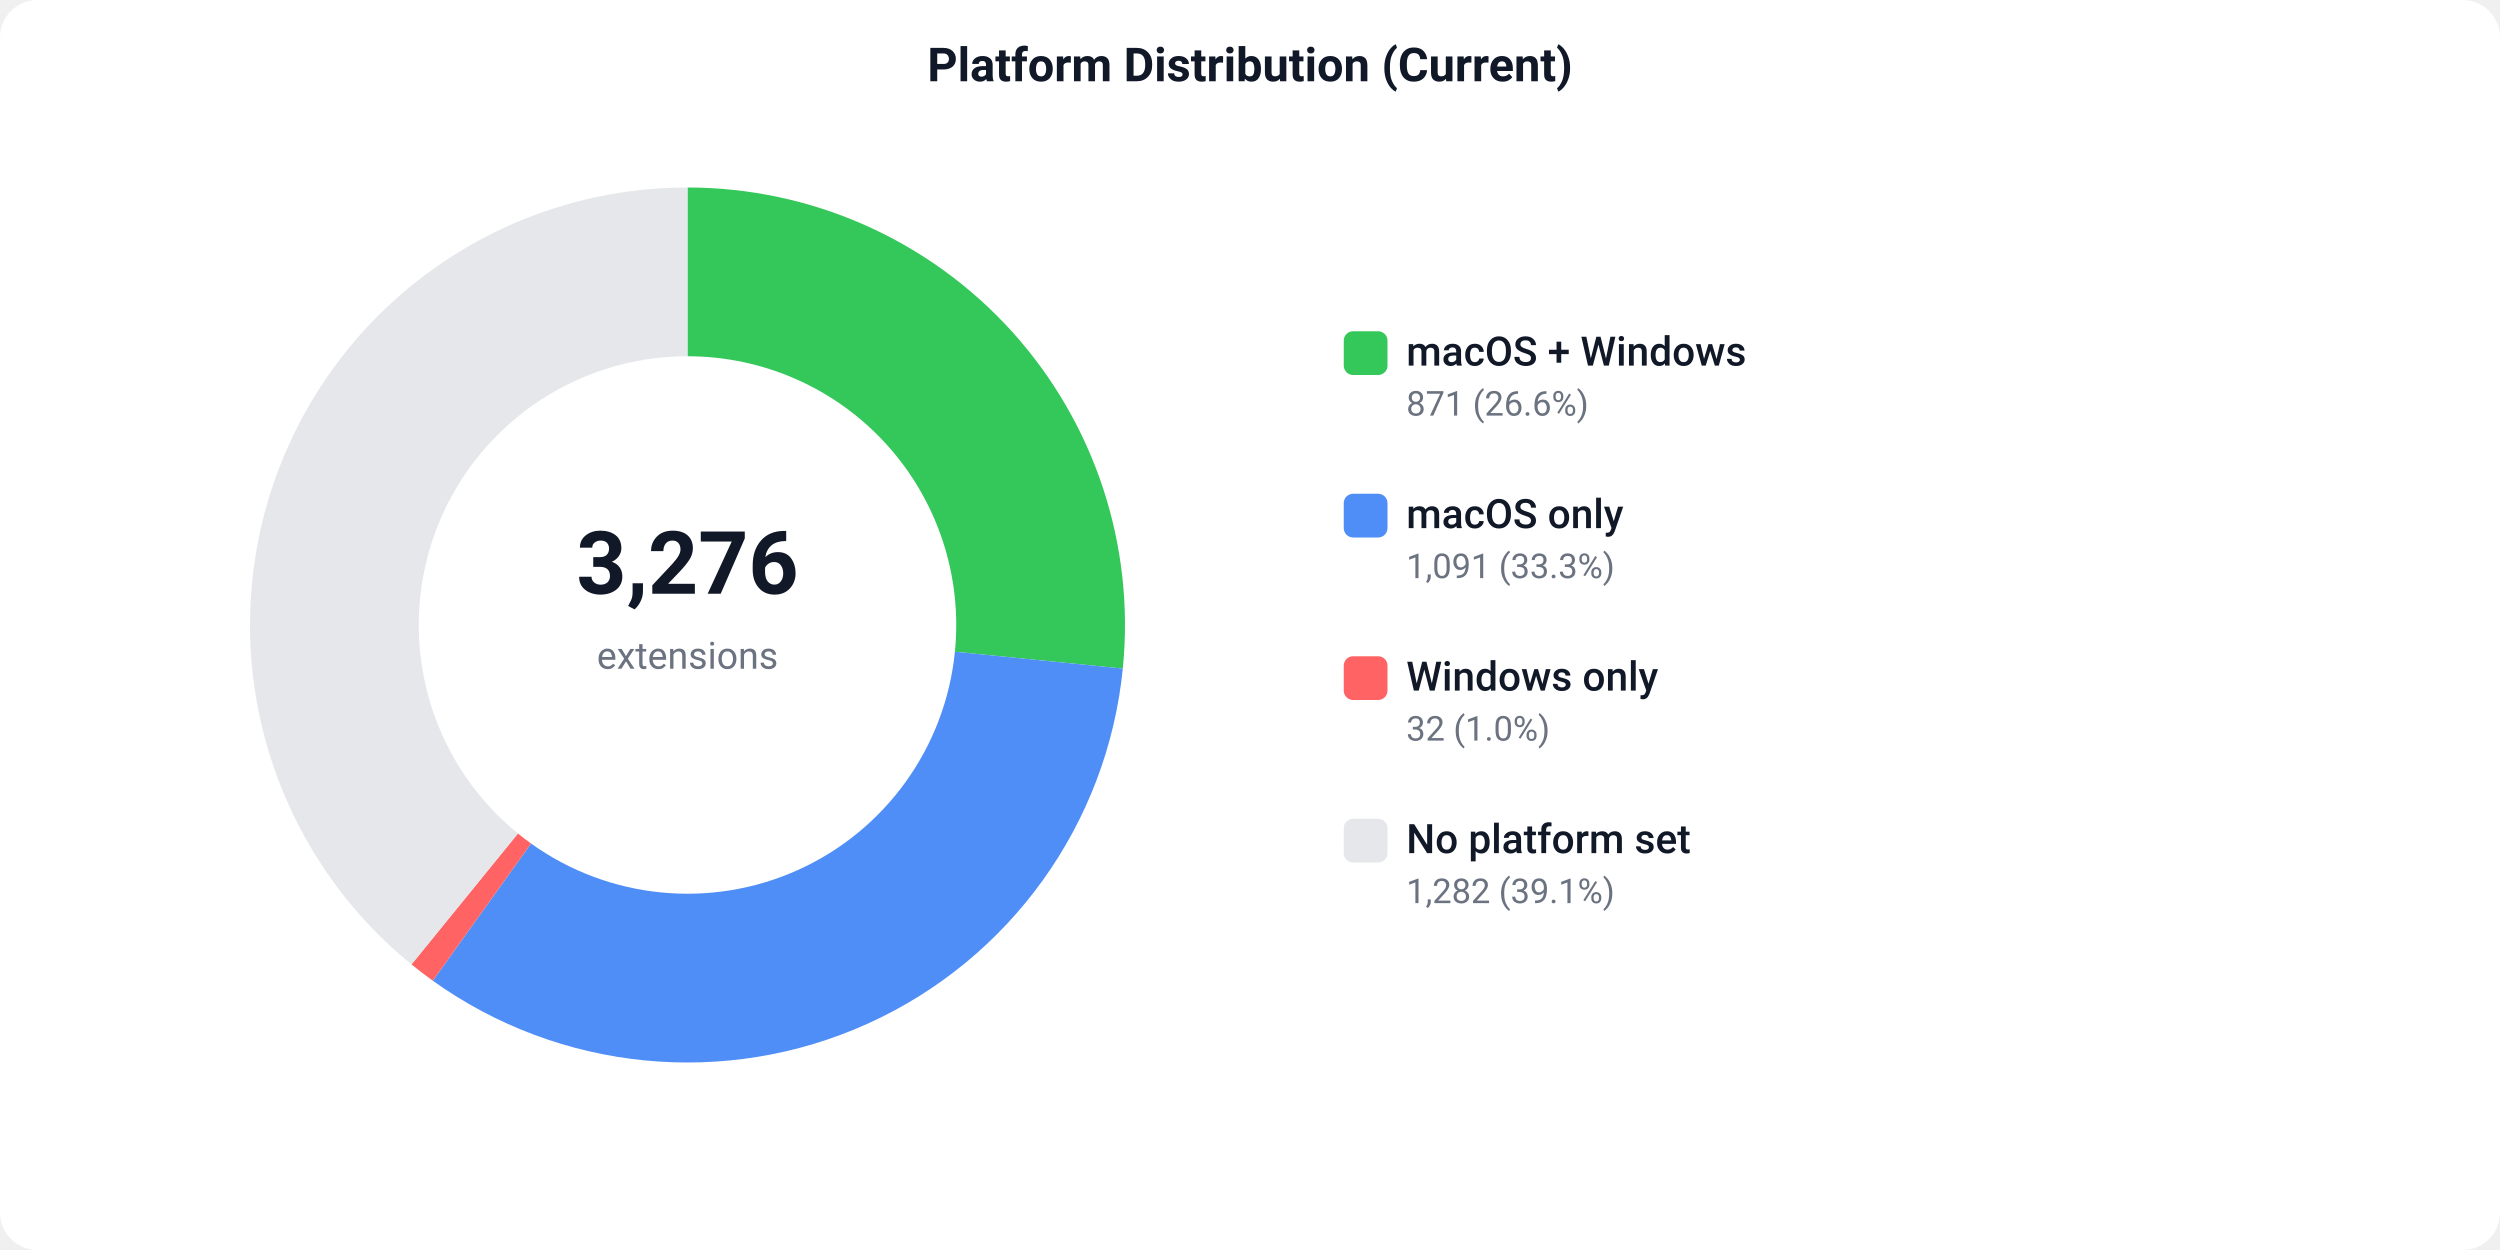
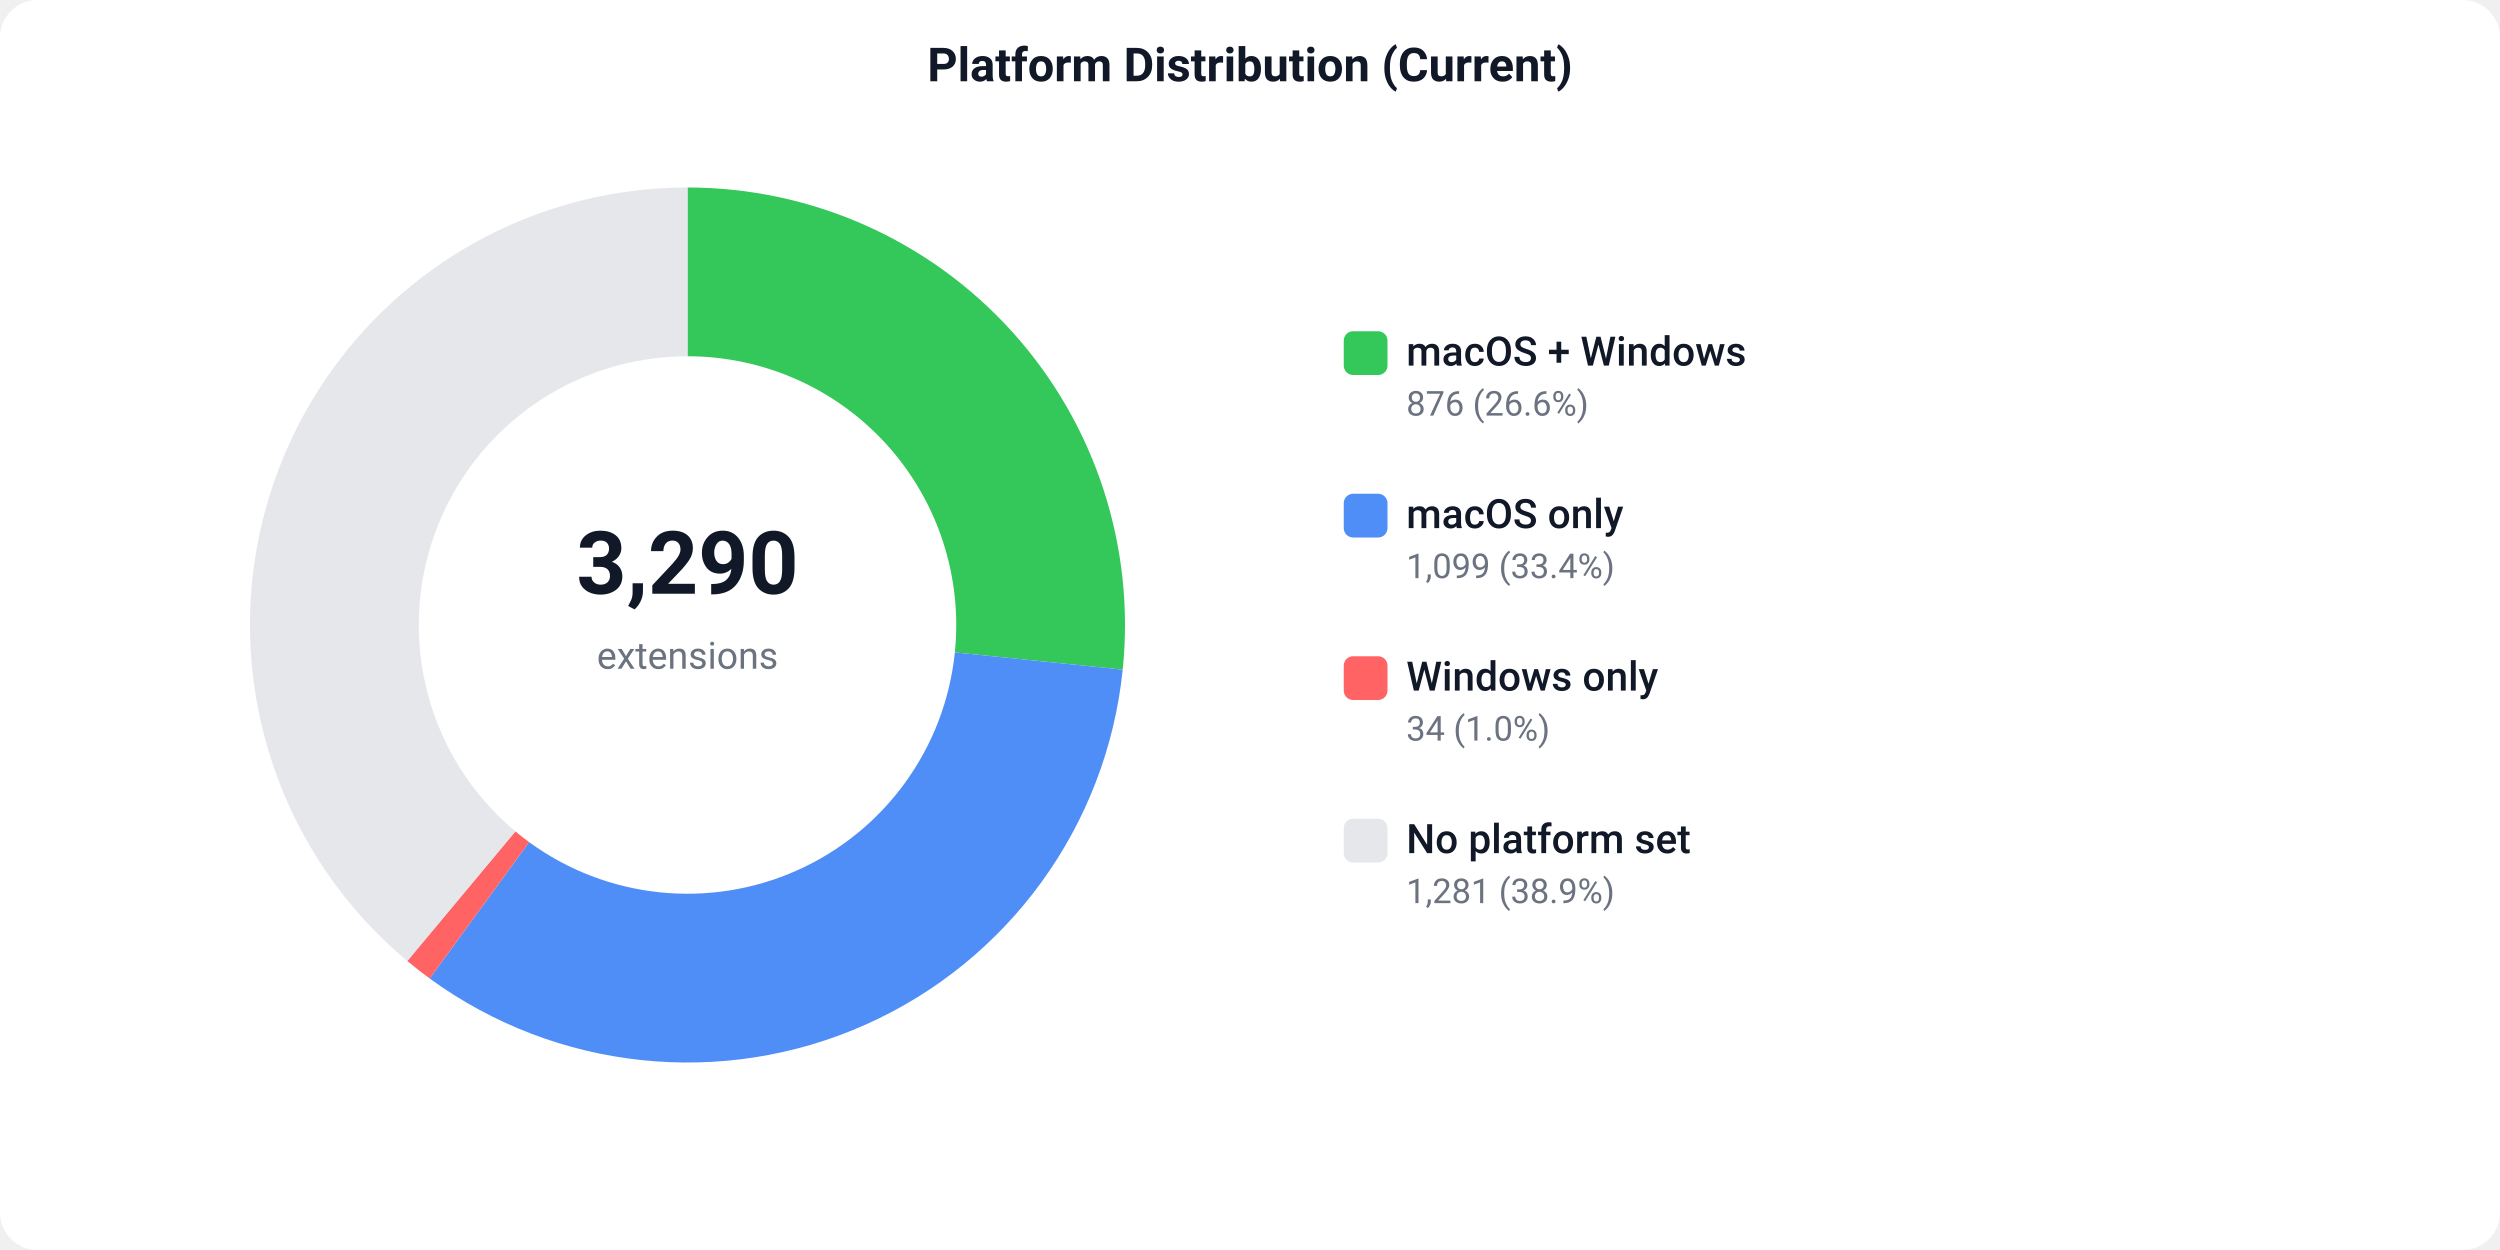
<svg xmlns="http://www.w3.org/2000/svg" width="800" height="400" viewBox="0 0 800 400">
  <defs>
    <style>text { font-family: -apple-system, BlinkMacSystemFont, 'Segoe UI', Roboto, sans-serif; }</style>
  </defs>
  <rect width="800" height="400" fill="#ffffff" rx="12" />
  <text x="400" y="26" text-anchor="middle" font-size="15" font-weight="600" fill="#111827">Platform Distribution (Current)</text>
-   <path d="M 220.00 60.00 A 140 140 0 0 1 359.30 213.94 L 305.57 208.56 A 86 86 0 0 0 220.00 114.00 Z" fill="#34C759" />
-   <path d="M 359.30 213.94 A 140 140 0 0 1 138.49 313.83 L 169.93 269.92 A 86 86 0 0 0 305.57 208.56 Z" fill="#4F8EF7" />
-   <path d="M 138.49 313.83 A 140 140 0 0 1 131.67 308.61 L 165.74 266.72 A 86 86 0 0 0 169.93 269.92 Z" fill="#FF6363" />
-   <path d="M 131.67 308.61 A 140 140 0 0 1 220.00 60.00 L 220.00 114.00 A 86 86 0 0 0 165.74 266.72 Z" fill="#e5e7eb" />
-   <text x="220" y="190" text-anchor="middle" font-size="28" font-weight="700" fill="#111827">3,276</text>
+   <path d="M 220.00 60.00 A 140 140 0 0 1 359.27 214.28 L 305.55 208.77 A 86 86 0 0 0 220.00 114.00 Z" fill="#34C759" />
+   <path d="M 359.27 214.28 A 140 140 0 0 1 137.49 313.11 L 169.32 269.48 A 86 86 0 0 0 305.55 208.77 Z" fill="#4F8EF7" />
+   <path d="M 137.49 313.11 A 140 140 0 0 1 130.33 307.51 L 164.92 266.04 A 86 86 0 0 0 169.32 269.48 Z" fill="#FF6363" />
+   <path d="M 130.33 307.51 A 140 140 0 0 1 220.00 60.00 L 220.00 114.00 A 86 86 0 0 0 164.92 266.04 Z" fill="#e5e7eb" />
+   <text x="220" y="190" text-anchor="middle" font-size="28" font-weight="700" fill="#111827">3,290</text>
  <text x="220" y="214" text-anchor="middle" font-size="12" fill="#6b7280">extensions</text>
  <rect x="430" y="106" width="14" height="14" fill="#34C759" rx="3" />
  <text x="450" y="117" font-size="13" font-weight="500" fill="#111827">macOS + Windows</text>
-   <text x="450" y="133" font-size="11" fill="#6b7280">871 (26.6%)</text>
+   <text x="450" y="133" font-size="11" fill="#6b7280">876 (26.6%)</text>
  <rect x="430" y="158" width="14" height="14" fill="#4F8EF7" rx="3" />
  <text x="450" y="169" font-size="13" font-weight="500" fill="#111827">macOS only</text>
-   <text x="450" y="185" font-size="11" fill="#6b7280">1,091 (33.3%)</text>
+   <text x="450" y="185" font-size="11" fill="#6b7280">1,099 (33.4%)</text>
  <rect x="430" y="210" width="14" height="14" fill="#FF6363" rx="3" />
  <text x="450" y="221" font-size="13" font-weight="500" fill="#111827">Windows only</text>
-   <text x="450" y="237" font-size="11" fill="#6b7280">32 (1.0%)</text>
+   <text x="450" y="237" font-size="11" fill="#6b7280">34 (1.0%)</text>
  <rect x="430" y="262" width="14" height="14" fill="#e5e7eb" rx="3" />
  <text x="450" y="273" font-size="13" font-weight="500" fill="#111827">No platform set</text>
-   <text x="450" y="289" font-size="11" fill="#6b7280">1,282 (39.1%)</text>
+   <text x="450" y="289" font-size="11" fill="#6b7280">1,281 (38.9%)</text>
</svg>
